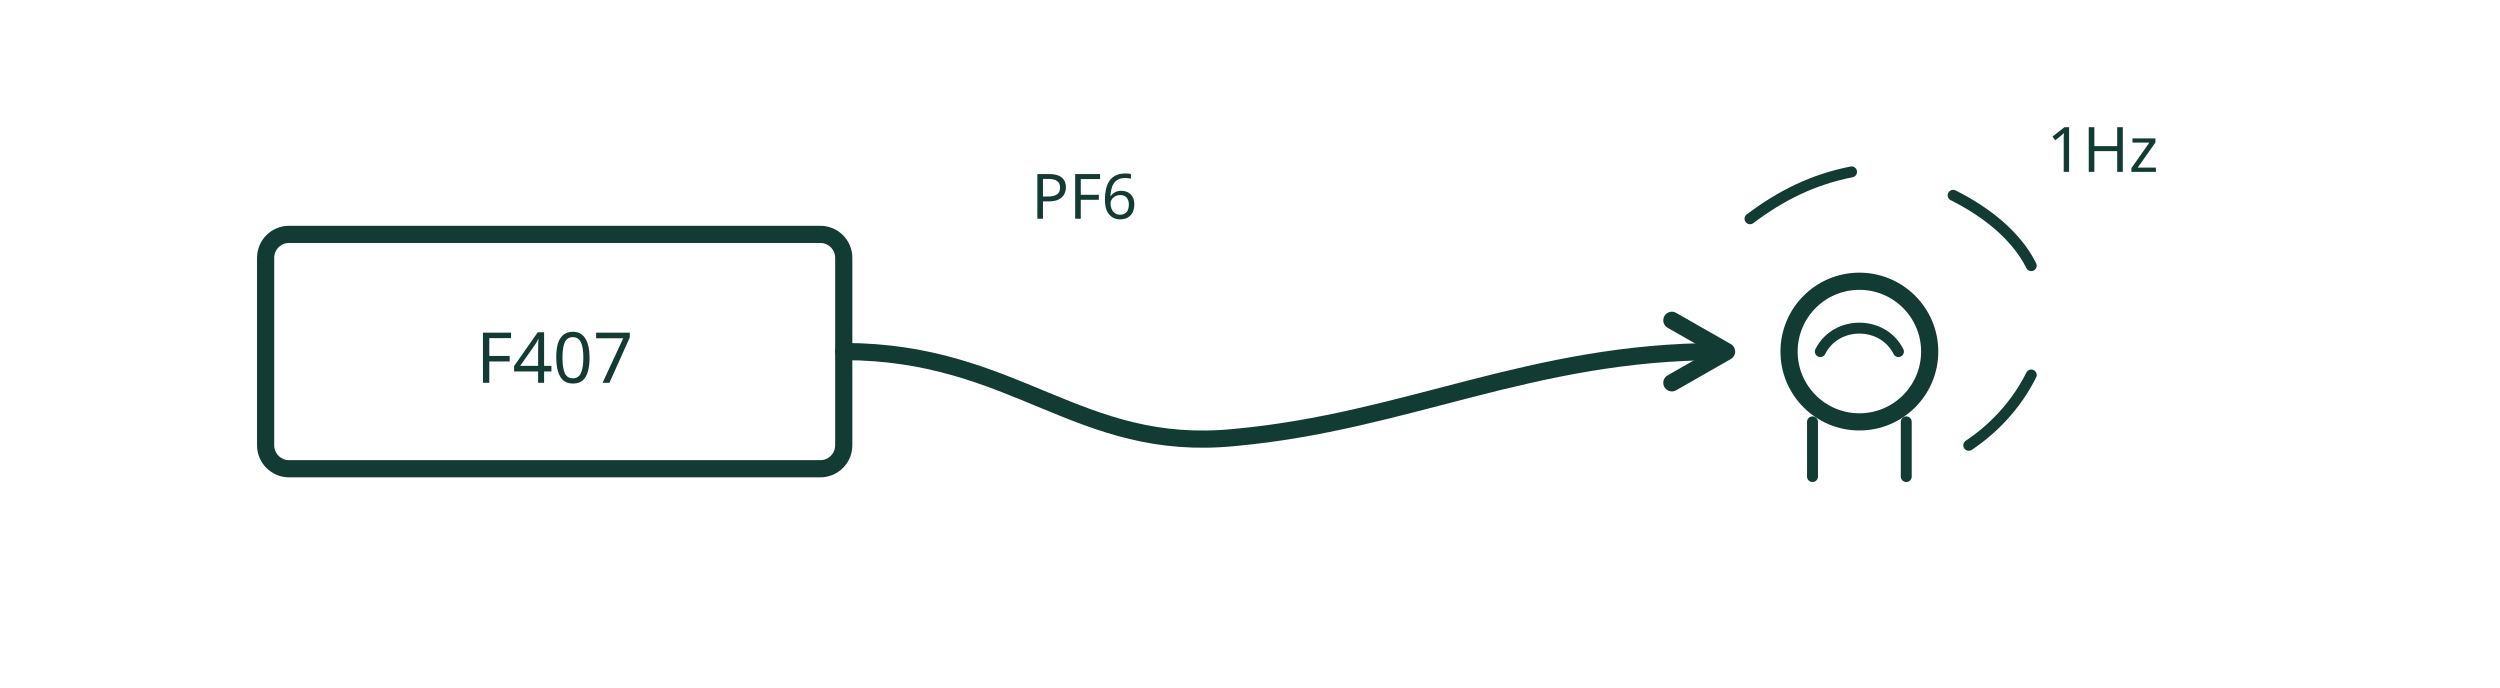
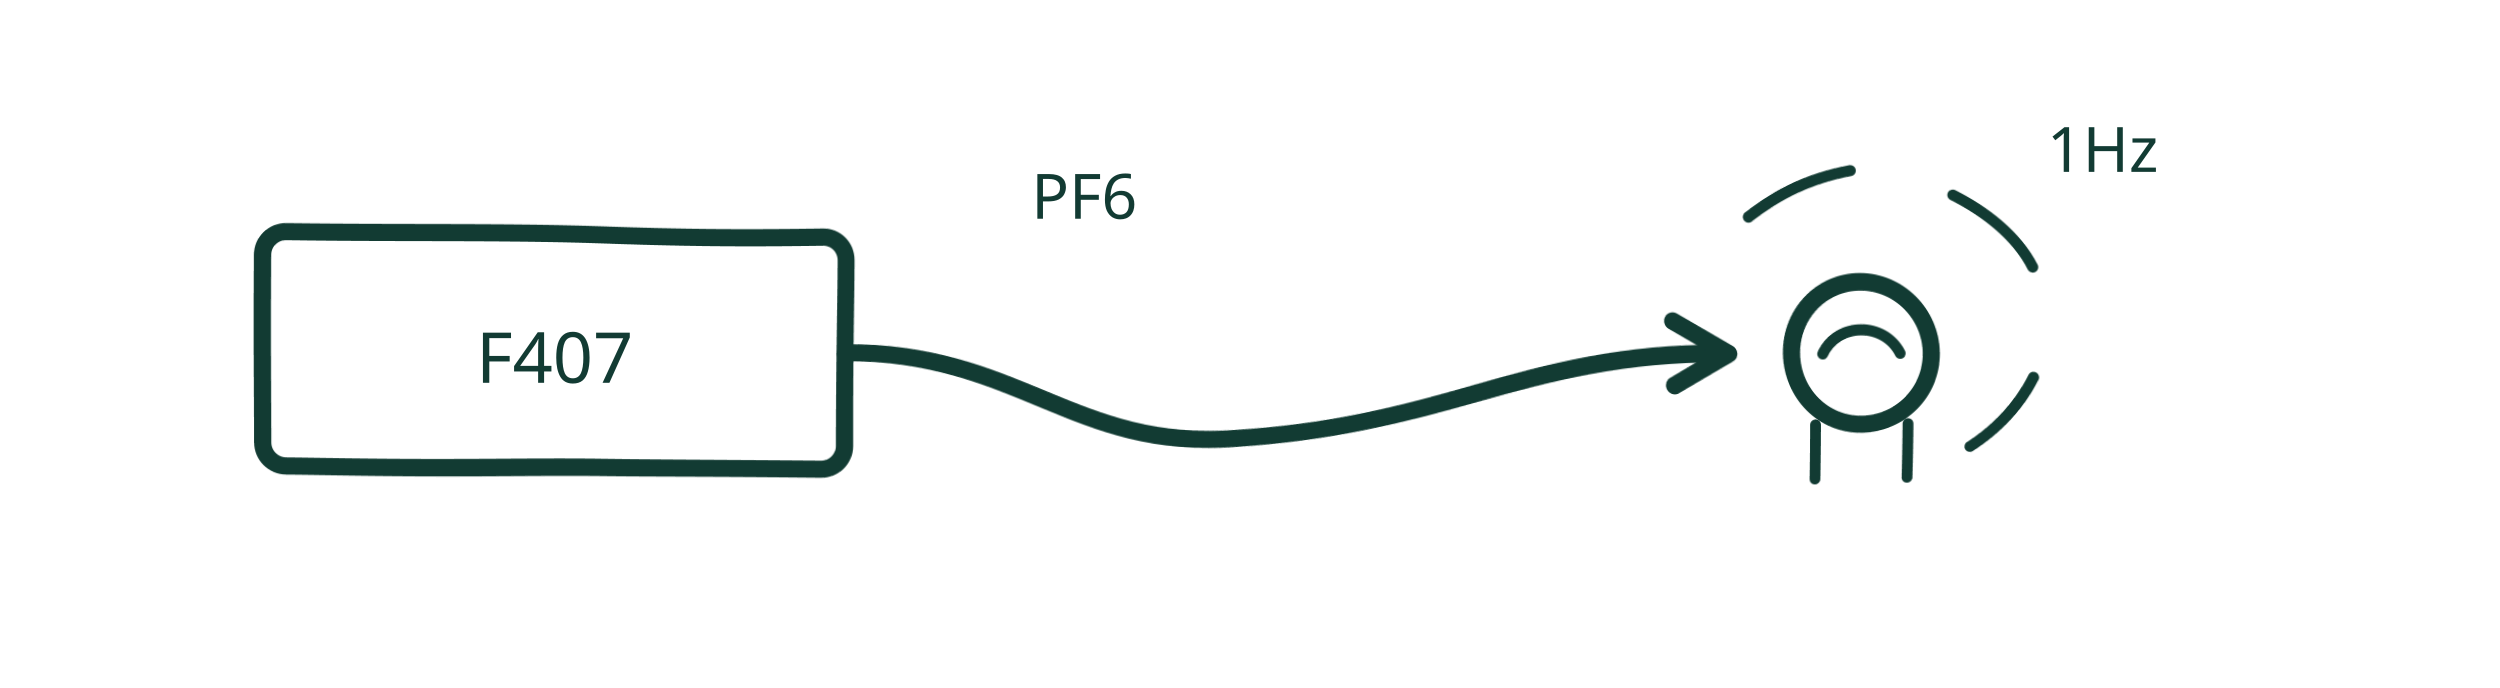
<svg xmlns="http://www.w3.org/2000/svg" viewBox="0 0 320 88" role="img" aria-label="往 PF6 写一个数点亮红灯，1Hz 闪烁" fill="none" stroke="var(--cover-ink, #123b33)" stroke-linecap="round" stroke-linejoin="round">
-   <rect x="34" y="30" width="74" height="30" rx="3" stroke-width="2.2" />
+   <defs>
+     <filter id="hw-lab-e01-blink" x="-5%" y="-5%" width="110%" height="110%">
+       <feTurbulence type="fractalNoise" baseFrequency="0.013" numOctaves="2" seed="22" result="n" />
+       <feDisplacementMap in="SourceGraphic" in2="n" scale="3.2" />
+     </filter>
+   </defs>
+   <g filter="url(#hw-lab-e01-blink)">
+     <rect x="34" y="30" width="74" height="30" rx="3" stroke-width="2.2" />
+     <path d="M108 45 C 130 45, 138 58, 158 56 C 180 54, 196 45, 220 45" stroke-width="2.2" />
+     <path d="M214 41 L221 45 L214 49" stroke-width="2.2" />
+     <circle cx="238" cy="45" r="9" stroke-width="2.2" />
+     <path d="M233 45 C 235 41, 241 41, 243 45" stroke-width="1.4" />
+     <path d="M232 54 V61 M244 54 V61" stroke-width="1.4" />
+     <path d="M224 28 C 228 25, 232 23, 237 22" stroke-width="1.4" />
+     <path d="M250 25 C 254 27, 258 30, 260 34" stroke-width="1.4" />
+     <path d="M252 57 C 255 55, 258 52, 260 48" stroke-width="1.4" />
+   </g>
  <text x="71" y="49" font-family="sans-serif" font-size="9" fill="var(--cover-ink, #123b33)" stroke="none" text-anchor="middle">F407</text>
-   <path d="M108 45 C 130 45, 138 58, 158 56 C 180 54, 196 45, 220 45" stroke-width="2.2" />
-   <path d="M214 41 L221 45 L214 49" stroke-width="2.2" />
-   <circle cx="238" cy="45" r="9" stroke-width="2.2" />
-   <path d="M233 45 C 235 41, 241 41, 243 45" stroke-width="1.4" />
-   <path d="M232 54 V61 M244 54 V61" stroke-width="1.4" />
-   <path d="M224 28 C 228 25, 232 23, 237 22" stroke-width="1.4" />
-   <path d="M250 25 C 254 27, 258 30, 260 34" stroke-width="1.4" />
-   <path d="M252 57 C 255 55, 258 52, 260 48" stroke-width="1.4" />
  <text x="132" y="28" font-family="sans-serif" font-size="8" fill="var(--cover-ink, #123b33)" stroke="none">PF6</text>
  <text x="262" y="22" font-family="sans-serif" font-size="8" fill="var(--cover-ink, #123b33)" stroke="none">1Hz</text>
</svg>
